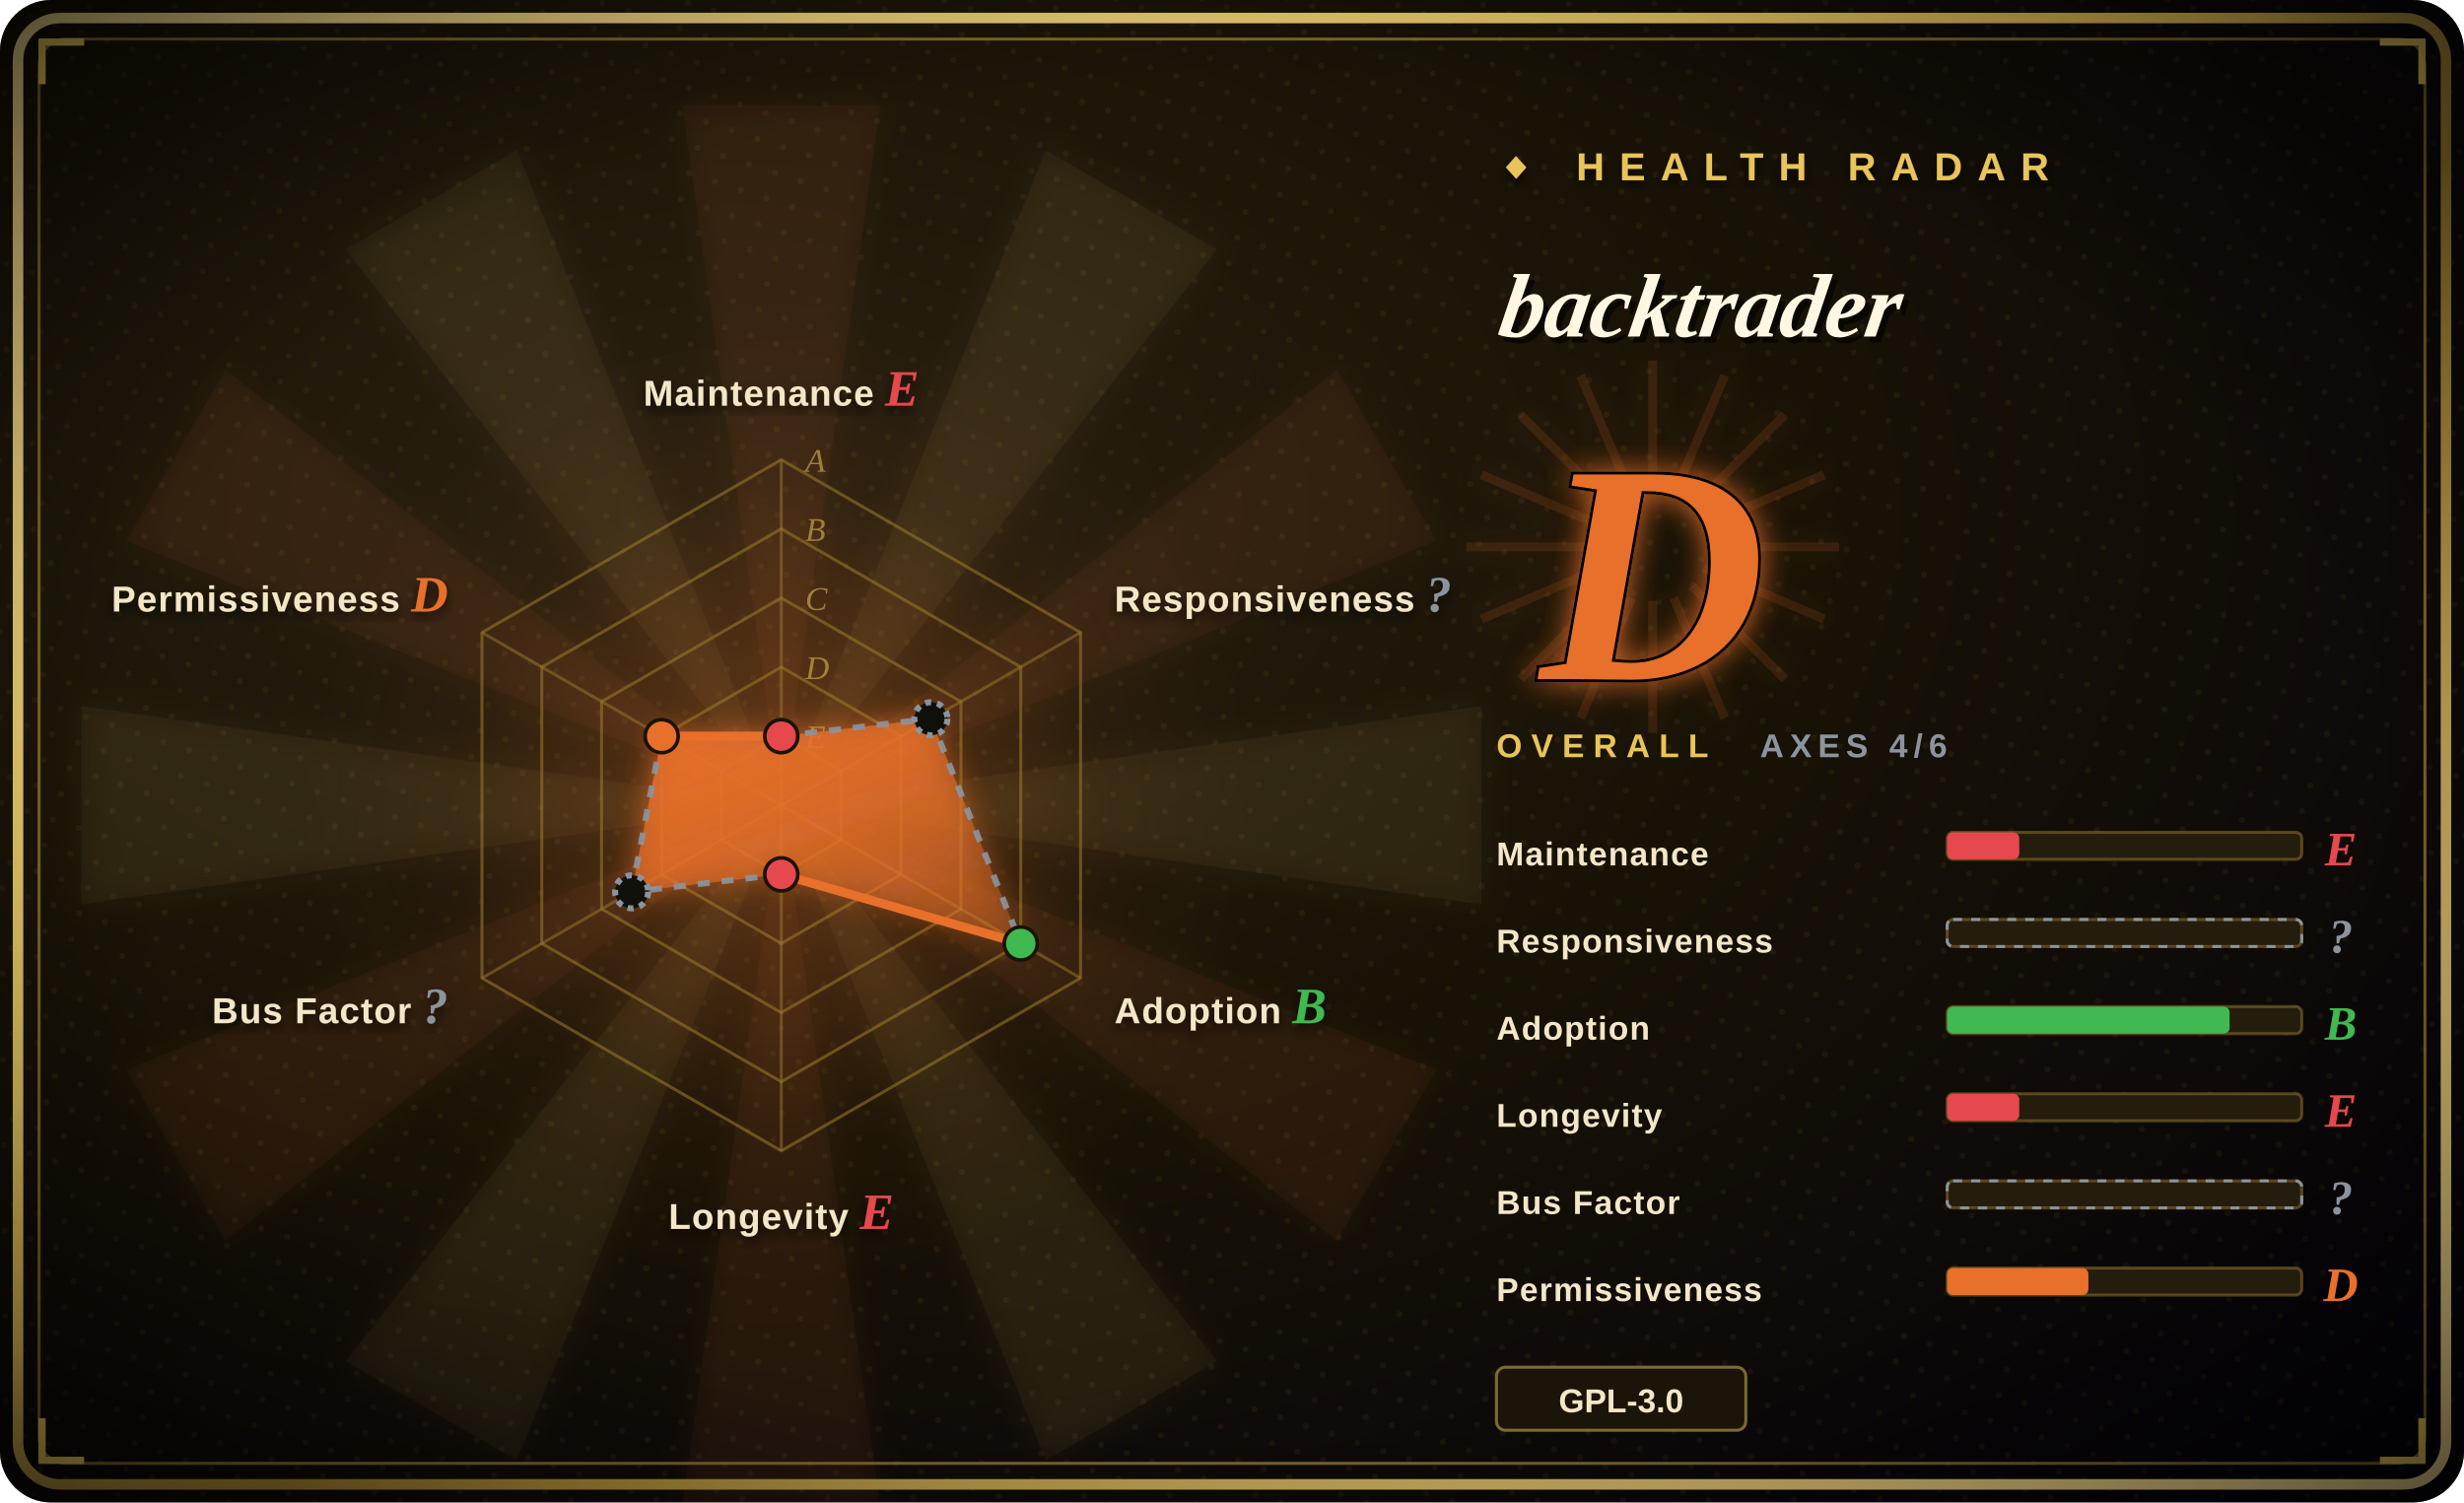
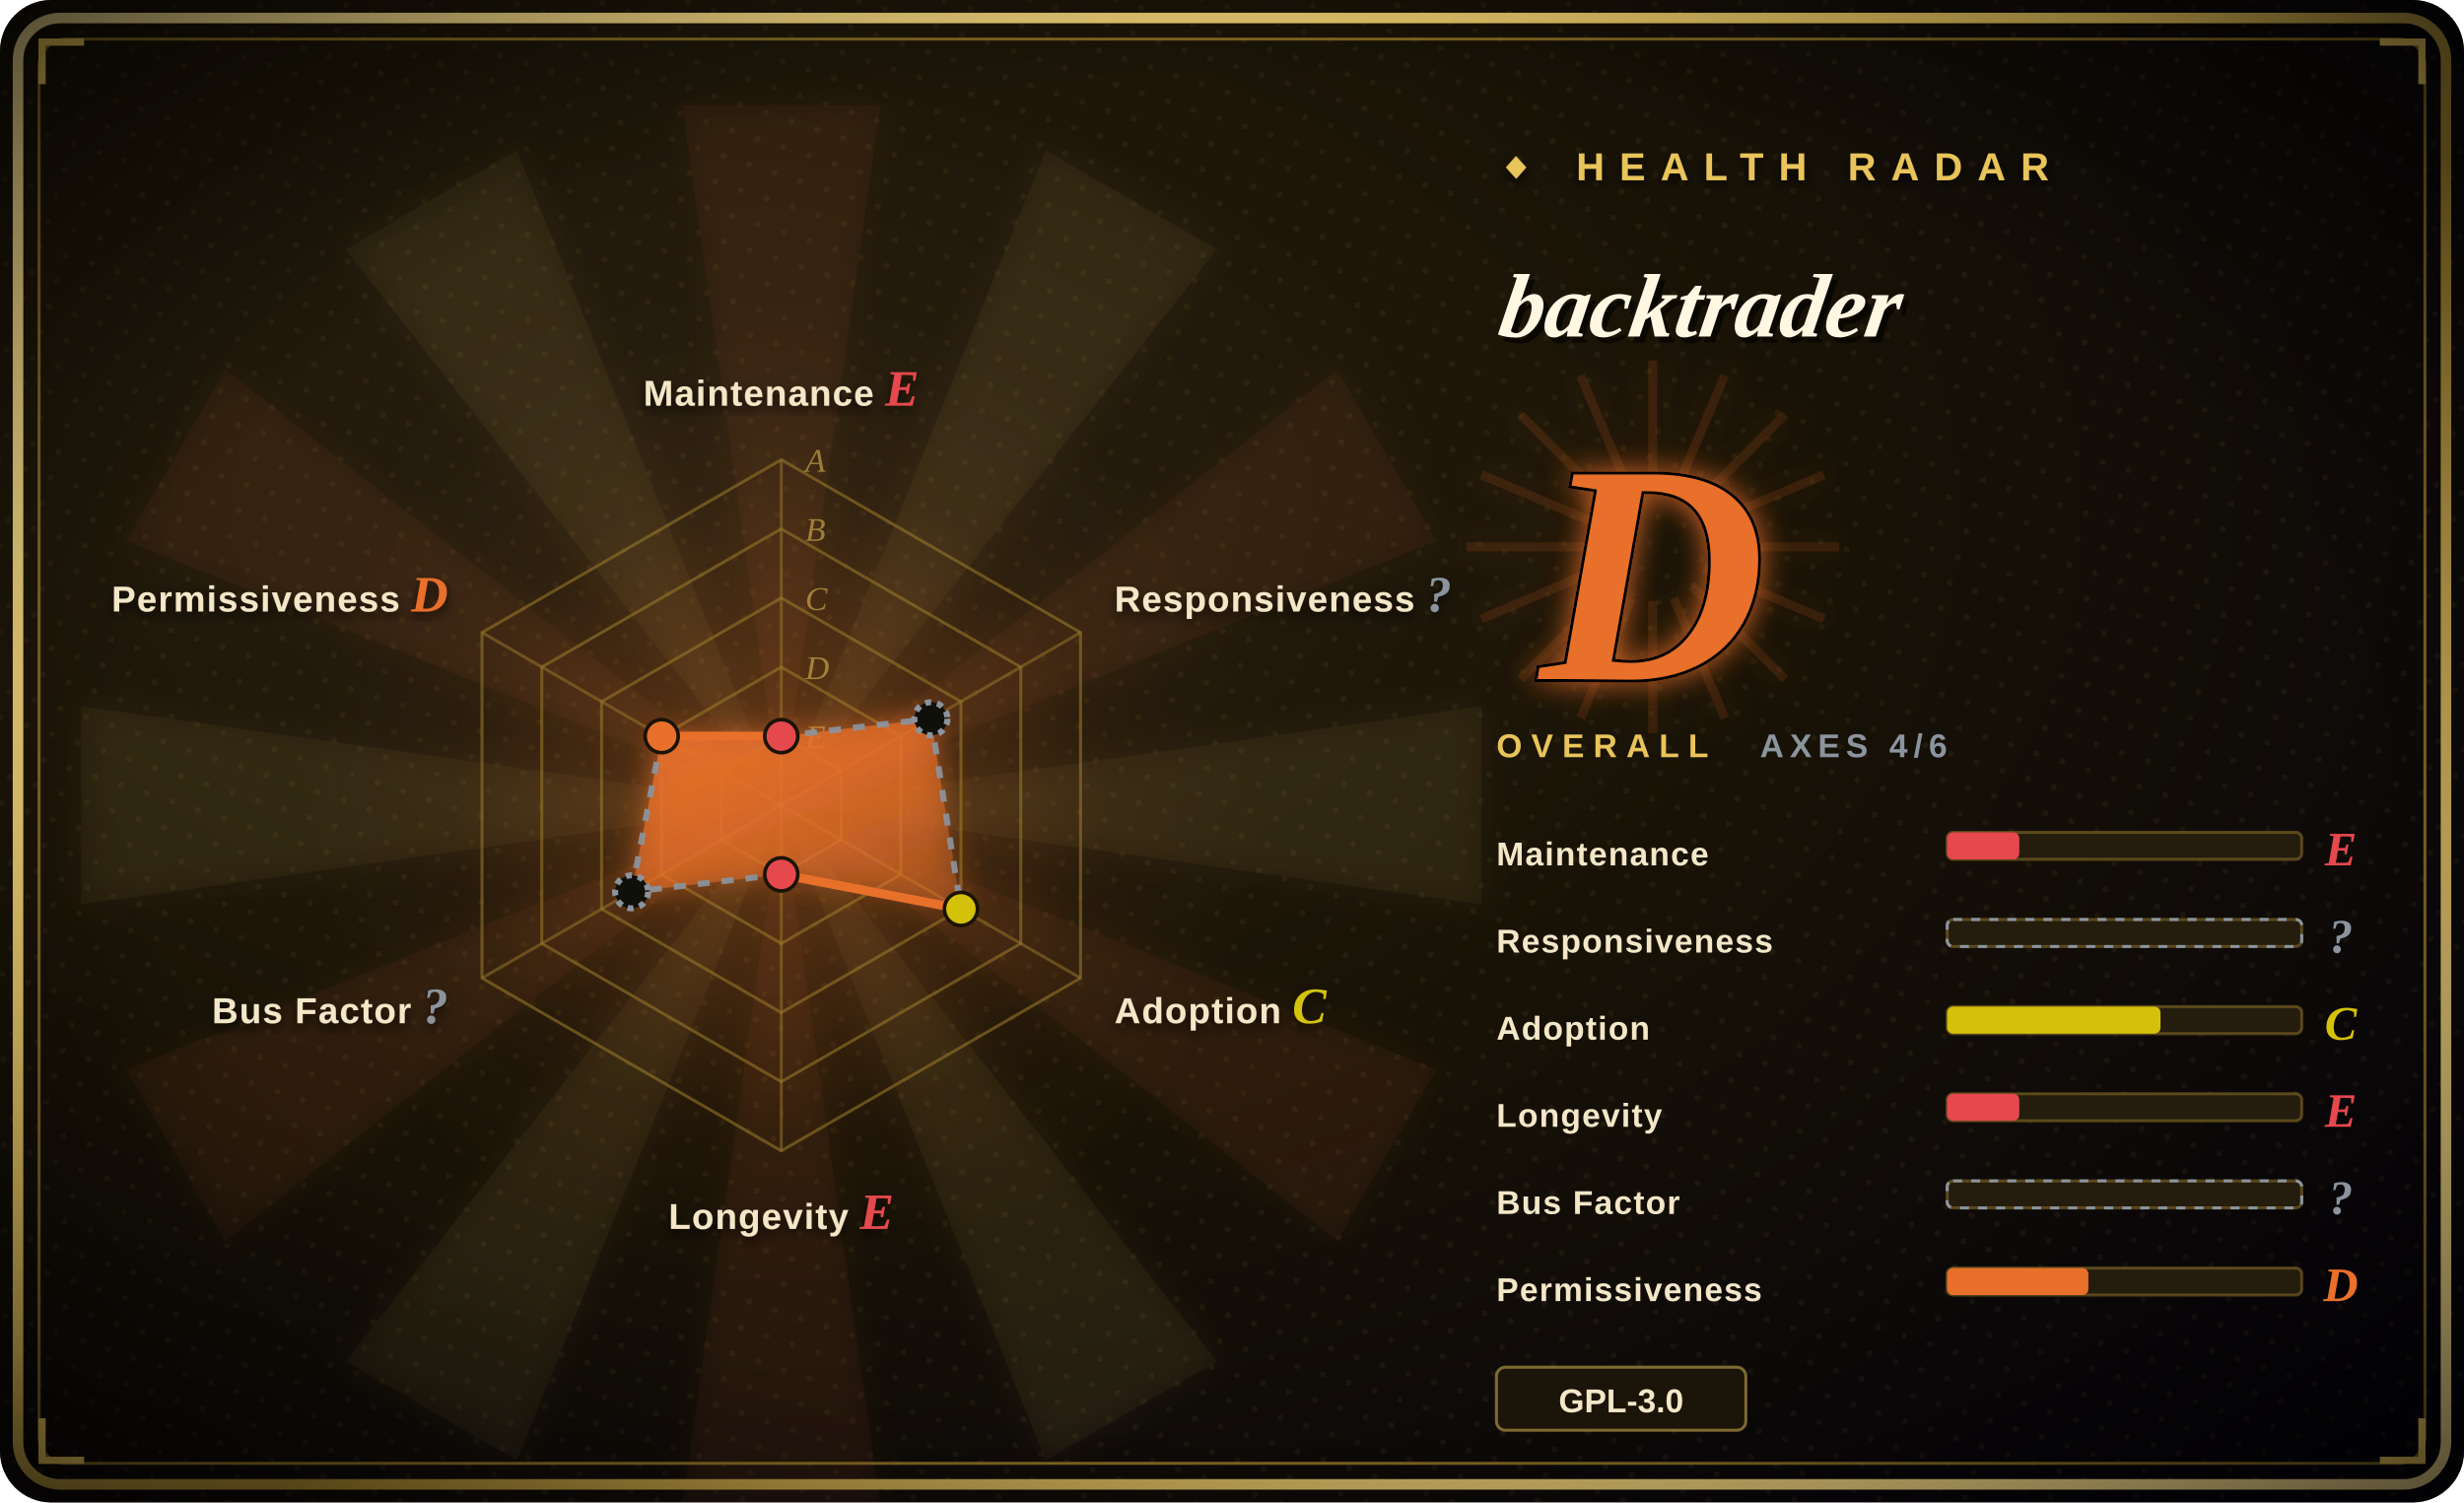
<svg xmlns="http://www.w3.org/2000/svg" width="820" height="500" viewBox="0 0 820 500">
  <defs>
    <radialGradient id="bg" cx="30%" cy="34%" r="90%">
      <stop offset="0%" stop-color="#2a2010" />
      <stop offset="48%" stop-color="#181206" />
      <stop offset="100%" stop-color="#05030a" />
    </radialGradient>
    <radialGradient id="vig" cx="50%" cy="50%" r="72%">
      <stop offset="62%" stop-color="#000000" stop-opacity="0" />
      <stop offset="100%" stop-color="#000000" stop-opacity="0.72" />
    </radialGradient>
    <linearGradient id="frame" x1="0" y1="0" x2="1" y2="1">
      <stop offset="0%" stop-color="#f6dd92" />
      <stop offset="45%" stop-color="#E8C45A" />
      <stop offset="55%" stop-color="#9c7d2a" />
      <stop offset="100%" stop-color="#f6dd92" />
    </linearGradient>
    <linearGradient id="poly" x1="0" y1="0" x2="0.7" y2="1">
      <stop offset="0%" stop-color="#E8702A" stop-opacity="0.92" />
      <stop offset="100%" stop-color="#E8702A" stop-opacity="0.34" />
    </linearGradient>
    <radialGradient id="halo" cx="50%" cy="50%" r="50%">
      <stop offset="0%" stop-color="#E8702A" stop-opacity="0.34" />
      <stop offset="68%" stop-color="#E8702A" stop-opacity="0.04" />
      <stop offset="100%" stop-color="#E8702A" stop-opacity="0" />
    </radialGradient>
    <filter id="glow" x="-60%" y="-60%" width="220%" height="220%">
      <feGaussianBlur stdDeviation="5" result="b" />
      <feMerge>
        <feMergeNode in="b" />
        <feMergeNode in="SourceGraphic" />
      </feMerge>
    </filter>
    <filter id="soft" x="-30%" y="-30%" width="160%" height="160%">
      <feDropShadow dx="0" dy="2" stdDeviation="2" flood-color="#000" flood-opacity="0.7" />
    </filter>
    <pattern id="halftone" width="9" height="9" patternUnits="userSpaceOnUse" patternTransform="rotate(18)">
      <circle cx="2" cy="2" r="1" fill="#E8C45A" fill-opacity="0.06" />
    </pattern>
  </defs>
  <rect width="820" height="500" rx="17" fill="url(#bg)" />
  <rect width="820" height="500" rx="17" fill="url(#halftone)" />
  <g opacity="0.5" filter="url(#glow)">
    <path d="M260,268 L493,235 L493,301 Z" fill="#E8C45A" fill-opacity="0.10" />
    <path d="M260,268 L478,356 L445,413 Z" fill="#E8702A" fill-opacity="0.10" />
    <path d="M260,268 L405,453 L348,486 Z" fill="#E8C45A" fill-opacity="0.10" />
    <path d="M260,268 L293,501 L227,501 Z" fill="#E8702A" fill-opacity="0.10" />
    <path d="M260,268 L172,486 L115,453 Z" fill="#E8C45A" fill-opacity="0.10" />
    <path d="M260,268 L75,413 L42,356 Z" fill="#E8702A" fill-opacity="0.10" />
    <path d="M260,268 L27,301 L27,235 Z" fill="#E8C45A" fill-opacity="0.10" />
    <path d="M260,268 L42,180 L75,123 Z" fill="#E8702A" fill-opacity="0.10" />
    <path d="M260,268 L115,83 L172,50 Z" fill="#E8C45A" fill-opacity="0.10" />
    <path d="M260,268 L227,35 L293,35 Z" fill="#E8702A" fill-opacity="0.10" />
    <path d="M260,268 L348,50 L405,83 Z" fill="#E8C45A" fill-opacity="0.10" />
    <path d="M260,268 L445,123 L478,180 Z" fill="#E8702A" fill-opacity="0.10" />
  </g>
  <circle cx="260" cy="268" r="161" fill="url(#halo)" />
  <rect x="6" y="6" width="808" height="488" rx="14" fill="none" stroke="url(#frame)" stroke-width="3.5" />
  <rect x="13" y="13" width="794" height="474" rx="9" fill="none" stroke="#9c7d2a" stroke-width="1" stroke-opacity="0.8" />
  <path d="M14,28 L14,14 L28,14" fill="none" stroke="#E8C45A" stroke-width="2.4" />
  <path d="M806,28 L806,14 L792,14" fill="none" stroke="#E8C45A" stroke-width="2.4" />
  <path d="M14,472 L14,486 L28,486" fill="none" stroke="#E8C45A" stroke-width="2.4" />
  <path d="M806,472 L806,486 L792,486" fill="none" stroke="#E8C45A" stroke-width="2.4" />
  <rect width="820" height="500" rx="17" fill="url(#vig)" />
  <polygon points="260.0,153.0 359.6,210.5 359.6,325.5 260.0,383.0 160.4,325.5 160.4,210.5" fill="none" stroke="#9c7d2a" stroke-opacity="0.55" stroke-width="1" />
  <polygon points="260.0,176.0 339.7,222.0 339.7,314.0 260.0,360.0 180.3,314.0 180.3,222.0" fill="none" stroke="#9c7d2a" stroke-opacity="0.55" stroke-width="1" />
  <polygon points="260.0,199.0 319.8,233.5 319.8,302.5 260.0,337.0 200.2,302.5 200.2,233.5" fill="none" stroke="#9c7d2a" stroke-opacity="0.55" stroke-width="1" />
  <polygon points="260.0,222.0 299.8,245.0 299.8,291.0 260.0,314.0 220.2,291.0 220.2,245.0" fill="none" stroke="#9c7d2a" stroke-opacity="0.55" stroke-width="1" />
  <polygon points="260.0,245.0 279.9,256.5 279.9,279.5 260.0,291.0 240.1,279.5 240.1,256.5" fill="none" stroke="#9c7d2a" stroke-opacity="0.55" stroke-width="1" />
  <line x1="260" y1="268" x2="260.0" y2="153.0" stroke="#9c7d2a" stroke-opacity="0.5" stroke-width="1" />
  <line x1="260" y1="268" x2="359.6" y2="210.5" stroke="#9c7d2a" stroke-opacity="0.5" stroke-width="1" />
  <line x1="260" y1="268" x2="359.6" y2="325.5" stroke="#9c7d2a" stroke-opacity="0.5" stroke-width="1" />
  <line x1="260" y1="268" x2="260.0" y2="383.0" stroke="#9c7d2a" stroke-opacity="0.5" stroke-width="1" />
  <line x1="260" y1="268" x2="160.4" y2="325.5" stroke="#9c7d2a" stroke-opacity="0.5" stroke-width="1" />
  <line x1="260" y1="268" x2="160.4" y2="210.5" stroke="#9c7d2a" stroke-opacity="0.5" stroke-width="1" />
  <text x="268" y="157.0" font-size="11" font-style="italic" fill="#E8C45A" fill-opacity="0.55" font-family="'Georgia','Times New Roman',serif">A</text>
  <text x="268" y="180.0" font-size="11" font-style="italic" fill="#E8C45A" fill-opacity="0.55" font-family="'Georgia','Times New Roman',serif">B</text>
  <text x="268" y="203.0" font-size="11" font-style="italic" fill="#E8C45A" fill-opacity="0.55" font-family="'Georgia','Times New Roman',serif">C</text>
  <text x="268" y="226.0" font-size="11" font-style="italic" fill="#E8C45A" fill-opacity="0.55" font-family="'Georgia','Times New Roman',serif">D</text>
  <text x="268" y="249.0" font-size="11" font-style="italic" fill="#E8C45A" fill-opacity="0.55" font-family="'Georgia','Times New Roman',serif">E</text>
-   <polygon points="260.0,245.0 309.8,239.2 339.7,314.0 260.0,291.0 210.2,296.8 220.2,245.0" fill="url(#poly)" filter="url(#glow)" />
+   <polygon points="260.0,245.0 309.8,239.2 319.8,302.5 260.0,291.0 210.2,296.8 220.2,245.0" fill="url(#poly)" filter="url(#glow)" />
  <line x1="260.0" y1="245.0" x2="309.8" y2="239.2" stroke="#8B949E" stroke-width="2" stroke-dasharray="4 4" stroke-opacity="0.92" />
-   <line x1="309.8" y1="239.2" x2="339.7" y2="314.0" stroke="#8B949E" stroke-width="2" stroke-dasharray="4 4" stroke-opacity="0.92" />
-   <line x1="339.7" y1="314.0" x2="260.0" y2="291.0" stroke="#E8702A" stroke-width="3" />
+   <line x1="309.8" y1="239.2" x2="319.8" y2="302.5" stroke="#8B949E" stroke-width="2" stroke-dasharray="4 4" stroke-opacity="0.92" />
+   <line x1="319.8" y1="302.5" x2="260.0" y2="291.0" stroke="#E8702A" stroke-width="3" />
  <line x1="260.0" y1="291.0" x2="210.2" y2="296.8" stroke="#8B949E" stroke-width="2" stroke-dasharray="4 4" stroke-opacity="0.92" />
  <line x1="210.2" y1="296.8" x2="220.2" y2="245.0" stroke="#8B949E" stroke-width="2" stroke-dasharray="4 4" stroke-opacity="0.92" />
  <line x1="220.2" y1="245.0" x2="260.0" y2="245.0" stroke="#E8702A" stroke-width="3" />
  <circle cx="260.0" cy="245.0" r="5.5" fill="#E5484D" stroke="#1a1306" stroke-width="1.2" />
  <circle cx="309.8" cy="239.2" r="5.5" fill="#10100b" stroke="#8B949E" stroke-width="2" stroke-dasharray="2 2" />
-   <circle cx="339.7" cy="314.0" r="5.5" fill="#3FB950" stroke="#1a1306" stroke-width="1.2" />
+   <circle cx="319.8" cy="302.5" r="5.5" fill="#D4C20A" stroke="#1a1306" stroke-width="1.2" />
  <circle cx="260.0" cy="291.0" r="5.5" fill="#E5484D" stroke="#1a1306" stroke-width="1.2" />
  <circle cx="210.2" cy="296.8" r="5.5" fill="#10100b" stroke="#8B949E" stroke-width="2" stroke-dasharray="2 2" />
  <circle cx="220.2" cy="245.0" r="5.5" fill="#E8702A" stroke="#1a1306" stroke-width="1.2" />
  <text x="260.0" y="135.0" font-size="12" font-weight="900" fill="#f3e7c8" text-anchor="middle" font-family="'Arial Black','Helvetica Neue',Arial,sans-serif" letter-spacing="0.4" filter="url(#soft)">Maintenance <tspan fill="#E5484D" font-family="'Georgia','Times New Roman',serif" font-style="italic" font-size="17">E</tspan>
  </text>
  <text x="370.9" y="203.5" font-size="12" font-weight="900" fill="#f3e7c8" text-anchor="start" font-family="'Arial Black','Helvetica Neue',Arial,sans-serif" letter-spacing="0.4" filter="url(#soft)">Responsiveness <tspan fill="#8B949E" font-family="'Georgia','Times New Roman',serif" font-style="italic" font-size="17">?</tspan>
  </text>
-   <text x="370.9" y="340.5" font-size="12" font-weight="900" fill="#f3e7c8" text-anchor="start" font-family="'Arial Black','Helvetica Neue',Arial,sans-serif" letter-spacing="0.4" filter="url(#soft)">Adoption <tspan fill="#3FB950" font-family="'Georgia','Times New Roman',serif" font-style="italic" font-size="17">B</tspan>
+   <text x="370.9" y="340.5" font-size="12" font-weight="900" fill="#f3e7c8" text-anchor="start" font-family="'Arial Black','Helvetica Neue',Arial,sans-serif" letter-spacing="0.4" filter="url(#soft)">Adoption <tspan fill="#D4C20A" font-family="'Georgia','Times New Roman',serif" font-style="italic" font-size="17">C</tspan>
  </text>
  <text x="260.0" y="409.0" font-size="12" font-weight="900" fill="#f3e7c8" text-anchor="middle" font-family="'Arial Black','Helvetica Neue',Arial,sans-serif" letter-spacing="0.4" filter="url(#soft)">Longevity <tspan fill="#E5484D" font-family="'Georgia','Times New Roman',serif" font-style="italic" font-size="17">E</tspan>
  </text>
  <text x="149.1" y="340.5" font-size="12" font-weight="900" fill="#f3e7c8" text-anchor="end" font-family="'Arial Black','Helvetica Neue',Arial,sans-serif" letter-spacing="0.4" filter="url(#soft)">Bus Factor <tspan fill="#8B949E" font-family="'Georgia','Times New Roman',serif" font-style="italic" font-size="17">?</tspan>
  </text>
  <text x="149.1" y="203.5" font-size="12" font-weight="900" fill="#f3e7c8" text-anchor="end" font-family="'Arial Black','Helvetica Neue',Arial,sans-serif" letter-spacing="0.4" filter="url(#soft)">Permissiveness <tspan fill="#E8702A" font-family="'Georgia','Times New Roman',serif" font-style="italic" font-size="17">D</tspan>
  </text>
  <text x="498" y="60" font-size="13" letter-spacing="5" fill="#E8C45A" font-weight="900" font-family="'Arial Black','Helvetica Neue',Arial,sans-serif" filter="url(#soft)">◆ HEALTH RADAR</text>
  <g transform="translate(498,112) skewX(-9)">
    <text x="2" y="2" font-size="30" font-weight="900" font-style="italic" fill="#000" fill-opacity="0.6" font-family="'Georgia','Times New Roman',serif">backtrader</text>
    <text x="0" y="0" font-size="30" font-weight="900" font-style="italic" fill="#fff7e2" font-family="'Georgia','Times New Roman',serif">backtrader</text>
  </g>
  <line x1="498" y1="124" x2="648" y2="124" stroke="url(#frame)" stroke-width="2" />
  <g opacity="0.85" filter="url(#glow)">
    <line x1="568" y1="182" x2="612" y2="182" stroke="#E8702A" stroke-opacity="0.16" stroke-width="3" />
    <line x1="567" y1="189" x2="607" y2="206" stroke="#E8702A" stroke-opacity="0.16" stroke-width="3" />
    <line x1="563" y1="195" x2="594" y2="226" stroke="#E8702A" stroke-opacity="0.16" stroke-width="3" />
    <line x1="557" y1="199" x2="574" y2="239" stroke="#E8702A" stroke-opacity="0.16" stroke-width="3" />
    <line x1="550" y1="200" x2="550" y2="244" stroke="#E8702A" stroke-opacity="0.16" stroke-width="3" />
    <line x1="543" y1="199" x2="526" y2="239" stroke="#E8702A" stroke-opacity="0.16" stroke-width="3" />
    <line x1="537" y1="195" x2="506" y2="226" stroke="#E8702A" stroke-opacity="0.16" stroke-width="3" />
    <line x1="533" y1="189" x2="493" y2="206" stroke="#E8702A" stroke-opacity="0.16" stroke-width="3" />
    <line x1="532" y1="182" x2="488" y2="182" stroke="#E8702A" stroke-opacity="0.16" stroke-width="3" />
    <line x1="533" y1="175" x2="493" y2="158" stroke="#E8702A" stroke-opacity="0.16" stroke-width="3" />
    <line x1="537" y1="169" x2="506" y2="138" stroke="#E8702A" stroke-opacity="0.16" stroke-width="3" />
    <line x1="543" y1="165" x2="526" y2="125" stroke="#E8702A" stroke-opacity="0.16" stroke-width="3" />
    <line x1="550" y1="164" x2="550" y2="120" stroke="#E8702A" stroke-opacity="0.16" stroke-width="3" />
    <line x1="557" y1="165" x2="574" y2="125" stroke="#E8702A" stroke-opacity="0.16" stroke-width="3" />
    <line x1="563" y1="169" x2="594" y2="138" stroke="#E8702A" stroke-opacity="0.16" stroke-width="3" />
    <line x1="567" y1="175" x2="607" y2="158" stroke="#E8702A" stroke-opacity="0.16" stroke-width="3" />
  </g>
  <text x="550" y="226" font-size="104" font-weight="900" font-style="italic" text-anchor="middle" fill="#E8702A" stroke="#000" stroke-width="2" paint-order="stroke" font-family="'Georgia','Times New Roman',serif" filter="url(#glow)">D</text>
  <text x="498" y="252" font-size="11" letter-spacing="3" fill="#E8C45A" font-family="'Arial Black','Helvetica Neue',Arial,sans-serif" font-weight="900">OVERALL</text>
  <text x="648" y="252" font-size="11" letter-spacing="2" fill="#8B949E" font-family="'Arial Black','Helvetica Neue',Arial,sans-serif" font-weight="900" text-anchor="end">AXES 4/6</text>
  <text x="498" y="288" font-size="11" font-weight="900" fill="#f3e7c8" font-family="'Arial Black','Helvetica Neue',Arial,sans-serif" letter-spacing="0.4">Maintenance</text>
  <rect x="648" y="277" width="118" height="9" rx="2" fill="#241d0e" stroke="#9c7d2a" stroke-opacity="0.5" />
  <rect x="648" y="277" width="24" height="9" rx="2" fill="#E5484D" />
  <text x="779" y="288" font-size="16" font-weight="900" font-style="italic" fill="#E5484D" font-family="'Georgia','Times New Roman',serif" text-anchor="middle">E</text>
  <text x="498" y="317" font-size="11" font-weight="900" fill="#f3e7c8" font-family="'Arial Black','Helvetica Neue',Arial,sans-serif" letter-spacing="0.4">Responsiveness</text>
  <rect x="648" y="306" width="118" height="9" rx="2" fill="#241d0e" stroke="#9c7d2a" stroke-opacity="0.5" />
  <rect x="648" y="306" width="118" height="9" rx="2" fill="none" stroke="#8B949E" stroke-dasharray="3 3" />
  <text x="779" y="317" font-size="16" font-weight="900" font-style="italic" fill="#8B949E" font-family="'Georgia','Times New Roman',serif" text-anchor="middle">?</text>
  <text x="498" y="346" font-size="11" font-weight="900" fill="#f3e7c8" font-family="'Arial Black','Helvetica Neue',Arial,sans-serif" letter-spacing="0.4">Adoption</text>
  <rect x="648" y="335" width="118" height="9" rx="2" fill="#241d0e" stroke="#9c7d2a" stroke-opacity="0.5" />
-   <rect x="648" y="335" width="94" height="9" rx="2" fill="#3FB950" />
-   <text x="779" y="346" font-size="16" font-weight="900" font-style="italic" fill="#3FB950" font-family="'Georgia','Times New Roman',serif" text-anchor="middle">B</text>
+   <rect x="648" y="335" width="71" height="9" rx="2" fill="#D4C20A" />
+   <text x="779" y="346" font-size="16" font-weight="900" font-style="italic" fill="#D4C20A" font-family="'Georgia','Times New Roman',serif" text-anchor="middle">C</text>
  <text x="498" y="375" font-size="11" font-weight="900" fill="#f3e7c8" font-family="'Arial Black','Helvetica Neue',Arial,sans-serif" letter-spacing="0.4">Longevity</text>
  <rect x="648" y="364" width="118" height="9" rx="2" fill="#241d0e" stroke="#9c7d2a" stroke-opacity="0.5" />
  <rect x="648" y="364" width="24" height="9" rx="2" fill="#E5484D" />
  <text x="779" y="375" font-size="16" font-weight="900" font-style="italic" fill="#E5484D" font-family="'Georgia','Times New Roman',serif" text-anchor="middle">E</text>
  <text x="498" y="404" font-size="11" font-weight="900" fill="#f3e7c8" font-family="'Arial Black','Helvetica Neue',Arial,sans-serif" letter-spacing="0.4">Bus Factor</text>
  <rect x="648" y="393" width="118" height="9" rx="2" fill="#241d0e" stroke="#9c7d2a" stroke-opacity="0.5" />
  <rect x="648" y="393" width="118" height="9" rx="2" fill="none" stroke="#8B949E" stroke-dasharray="3 3" />
  <text x="779" y="404" font-size="16" font-weight="900" font-style="italic" fill="#8B949E" font-family="'Georgia','Times New Roman',serif" text-anchor="middle">?</text>
  <text x="498" y="433" font-size="11" font-weight="900" fill="#f3e7c8" font-family="'Arial Black','Helvetica Neue',Arial,sans-serif" letter-spacing="0.4">Permissiveness</text>
  <rect x="648" y="422" width="118" height="9" rx="2" fill="#241d0e" stroke="#9c7d2a" stroke-opacity="0.5" />
  <rect x="648" y="422" width="47" height="9" rx="2" fill="#E8702A" />
  <text x="779" y="433" font-size="16" font-weight="900" font-style="italic" fill="#E8702A" font-family="'Georgia','Times New Roman',serif" text-anchor="middle">D</text>
  <rect x="498" y="455" width="83" height="21" rx="3" fill="#1b1408" stroke="#E8C45A" stroke-opacity="0.5" />
  <text x="539.5" y="470" font-size="11" font-weight="700" fill="#f3e7c8" text-anchor="middle" font-family="'Arial Black','Helvetica Neue',Arial,sans-serif">GPL-3.0</text>
</svg>
